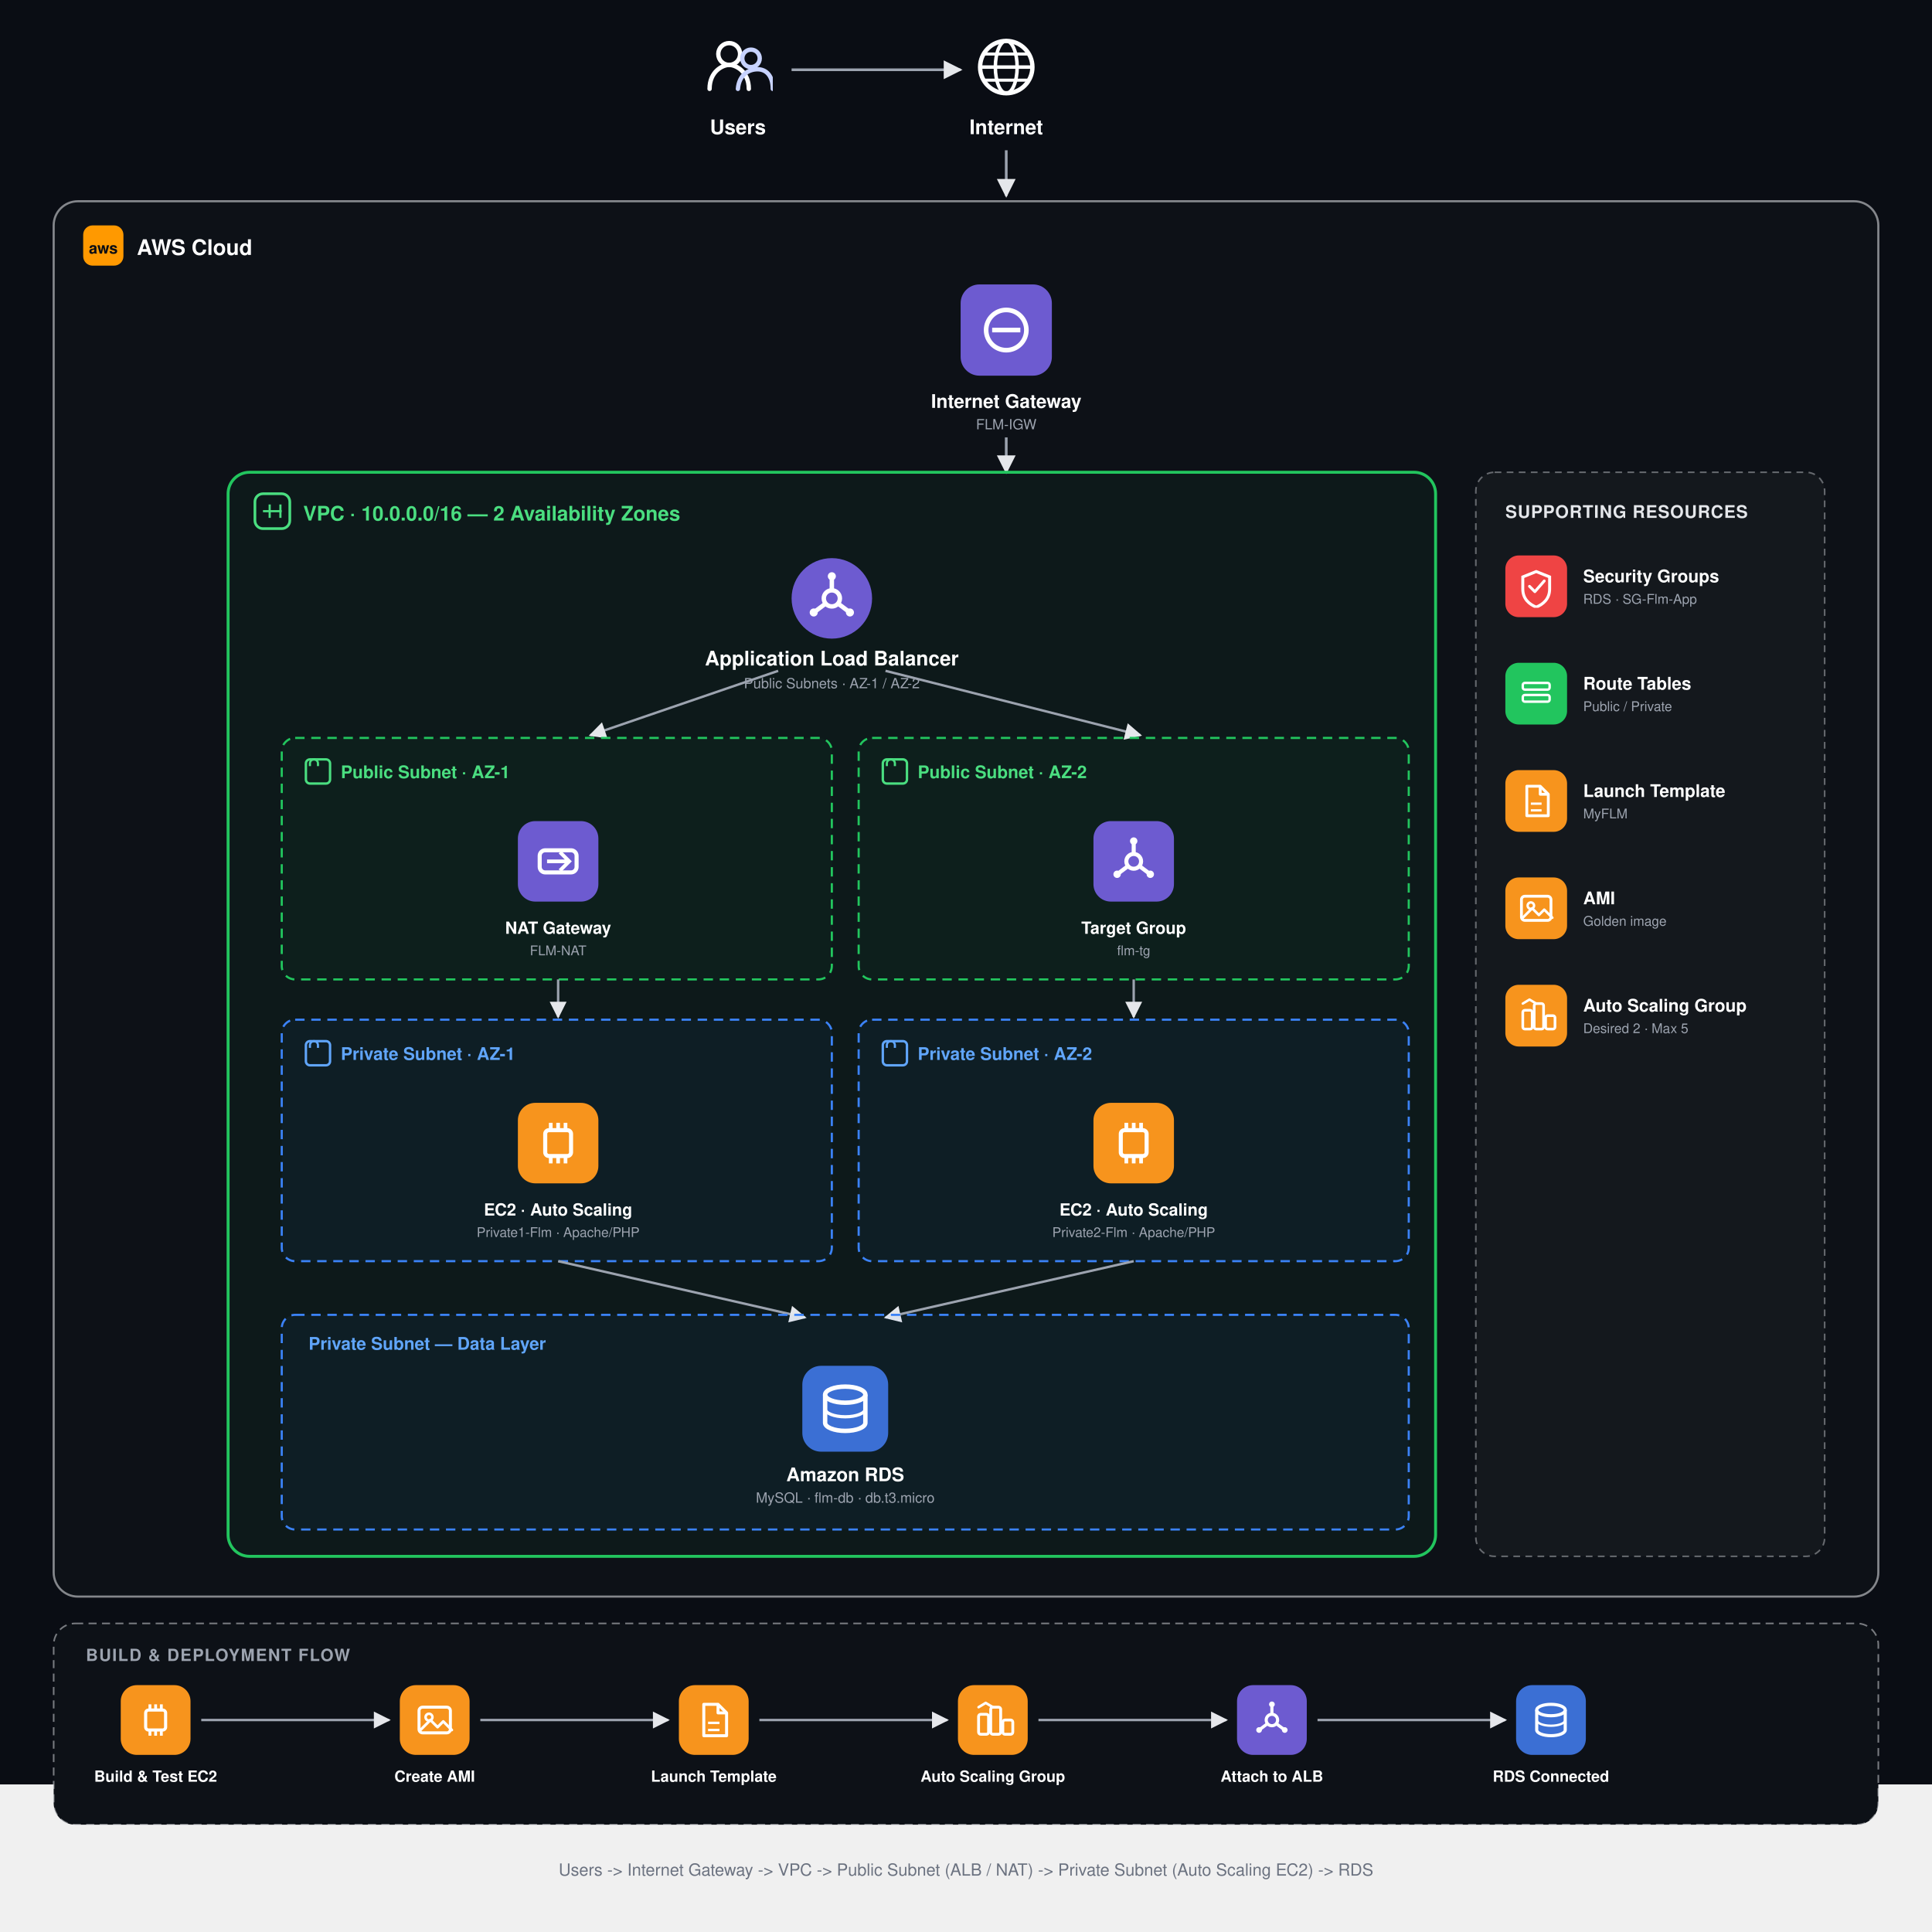
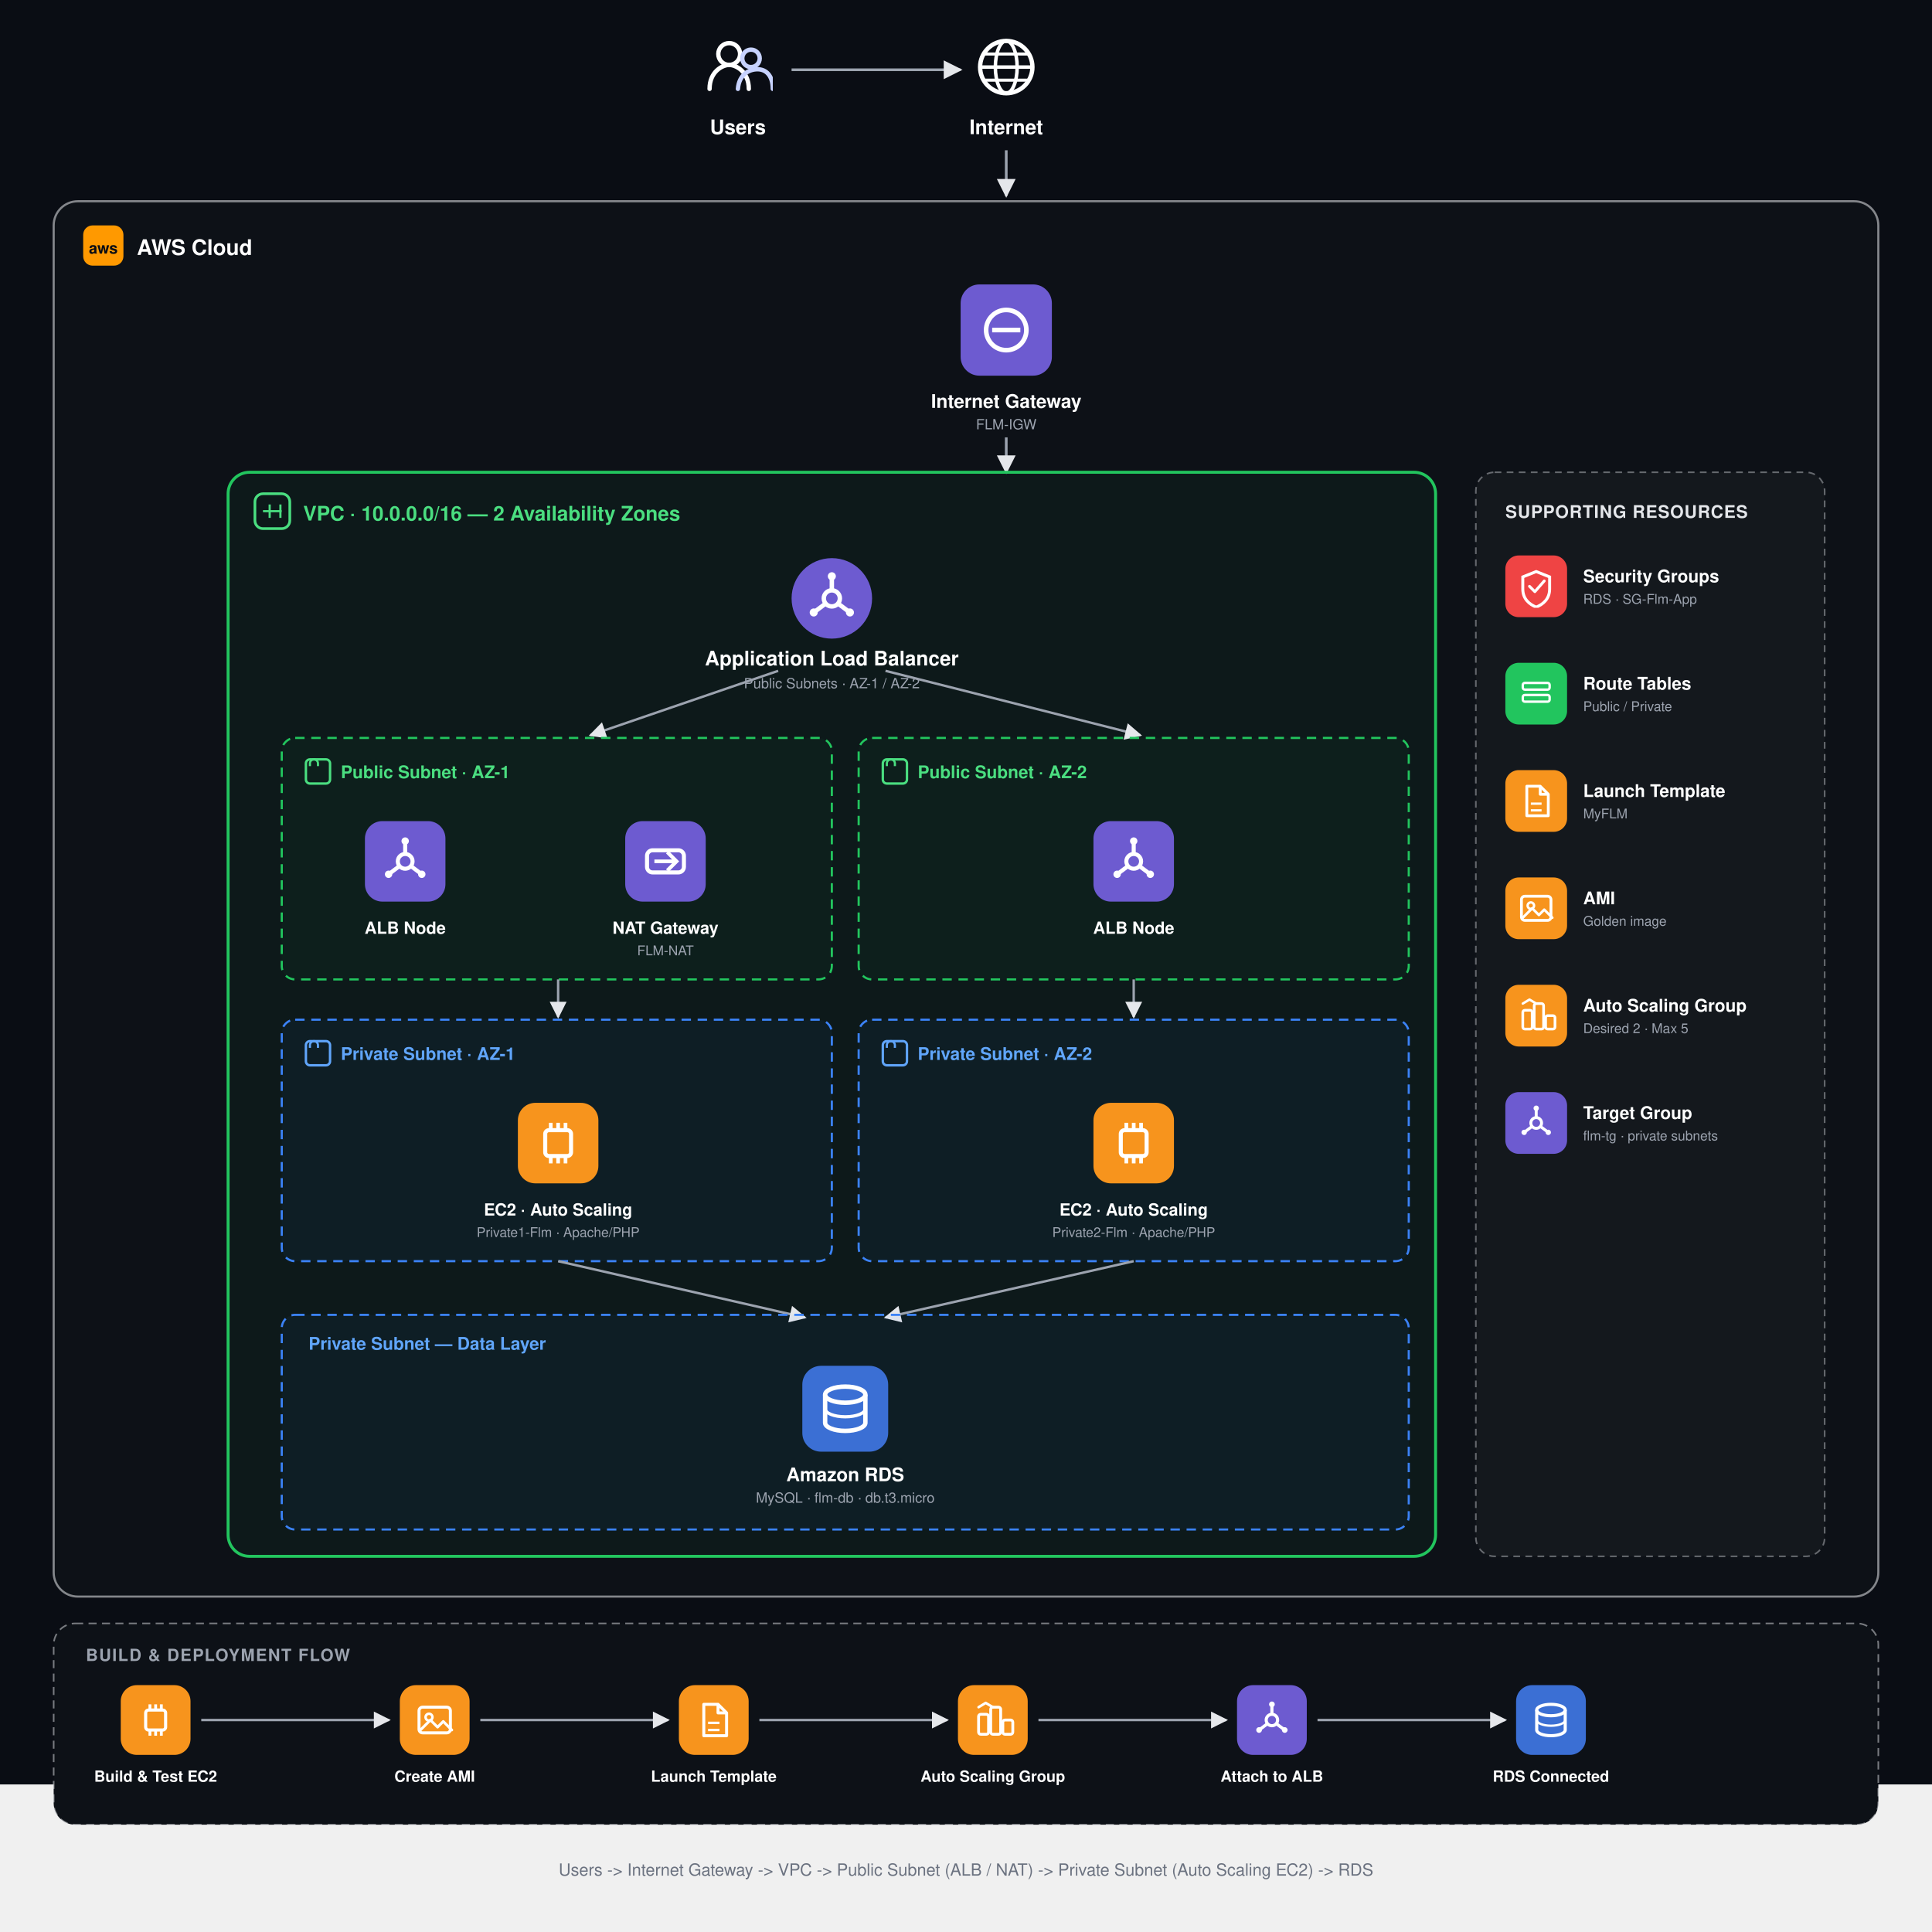
<svg xmlns="http://www.w3.org/2000/svg" viewBox="0 0 1440 1440" font-family="'Segoe UI', Helvetica, Arial, sans-serif">
  <defs>
    <marker id="arrow" viewBox="0 0 10 10" refX="9" refY="5" markerWidth="7" markerHeight="7" orient="auto-start-reverse">
      <path d="M0,0 L10,5 L0,10 z" fill="#e5e7eb" />
    </marker>
    <symbol id="i-users" viewBox="0 0 32 32">
      <circle cx="12" cy="10" r="5" fill="none" stroke="#ffffff" stroke-width="2" />
      <path d="M3,26 c0,-8 6,-11 9,-11 s9,3 9,11" fill="none" stroke="#ffffff" stroke-width="2" stroke-linecap="round" />
      <circle cx="22" cy="12" r="4" fill="none" stroke="#c7d2fe" stroke-width="2" />
      <path d="M16,26 c0.5,-6.5 5,-9 9,-9 s7,3 7,9" fill="none" stroke="#c7d2fe" stroke-width="2" stroke-linecap="round" />
    </symbol>
    <symbol id="i-globe" viewBox="0 0 32 32">
      <circle cx="16" cy="16" r="12" fill="none" stroke="#ffffff" stroke-width="2" />
      <ellipse cx="16" cy="16" rx="5" ry="12" fill="none" stroke="#ffffff" stroke-width="1.6" />
      <line x1="4" y1="16" x2="28" y2="16" stroke="#ffffff" stroke-width="1.6" />
      <path d="M6,10 h20 M6,22 h20" fill="none" stroke="#ffffff" stroke-width="1.4" />
    </symbol>
    <symbol id="i-igw" viewBox="0 0 32 32">
      <circle cx="16" cy="16" r="10" fill="none" stroke="#ffffff" stroke-width="2.3" />
      <line x1="9" y1="16" x2="23" y2="16" stroke="#ffffff" stroke-width="2.3" />
    </symbol>
    <symbol id="i-nat" viewBox="0 0 32 32">
      <rect x="6" y="10" width="20" height="12" rx="3" fill="none" stroke="#ffffff" stroke-width="2.2" />
      <path d="M10,16 h12 m-5,-5 l5,5 l-5,5" fill="none" stroke="#ffffff" stroke-width="2" />
    </symbol>
    <symbol id="i-hub" viewBox="0 0 32 32">
      <circle cx="16" cy="16" r="4" fill="none" stroke="#ffffff" stroke-width="2.2" />
      <line x1="16" y1="12" x2="16" y2="5" stroke="#ffffff" stroke-width="2.2" />
      <line x1="19" y1="18.5" x2="25" y2="23" stroke="#ffffff" stroke-width="2.2" />
      <line x1="13" y1="18.5" x2="7" y2="23" stroke="#ffffff" stroke-width="2.2" />
      <circle cx="16" cy="5" r="2" fill="#ffffff" />
      <circle cx="25" cy="23" r="2" fill="#ffffff" />
      <circle cx="7" cy="23" r="2" fill="#ffffff" />
    </symbol>
    <symbol id="i-chip" viewBox="0 0 32 32">
      <rect x="9" y="9" width="14" height="14" rx="2" fill="none" stroke="#ffffff" stroke-width="2.2" />
      <line x1="12" y1="9" x2="12" y2="5" stroke="#ffffff" stroke-width="2" />
      <line x1="16" y1="9" x2="16" y2="5" stroke="#ffffff" stroke-width="2" />
      <line x1="20" y1="9" x2="20" y2="5" stroke="#ffffff" stroke-width="2" />
      <line x1="12" y1="23" x2="12" y2="27" stroke="#ffffff" stroke-width="2" />
      <line x1="16" y1="23" x2="16" y2="27" stroke="#ffffff" stroke-width="2" />
      <line x1="20" y1="23" x2="20" y2="27" stroke="#ffffff" stroke-width="2" />
    </symbol>
    <symbol id="i-db" viewBox="0 0 32 32">
      <ellipse cx="16" cy="9" rx="10" ry="4" fill="none" stroke="#ffffff" stroke-width="2.2" />
      <path d="M6,9 v14 a10,4 0 0 0 20,0 v-14" fill="none" stroke="#ffffff" stroke-width="2.2" />
      <path d="M6,16 a10,4 0 0 0 20,0" fill="none" stroke="#ffffff" stroke-width="1.6" />
    </symbol>
    <symbol id="i-shield" viewBox="0 0 32 32">
      <path d="M16,5 l10,4 v9 c0,7.5 -5,11.5 -10,13.5 c-5,-2 -10,-6 -10,-13.5 v-9 z" fill="none" stroke="#ffffff" stroke-width="2.2" />
      <path d="M11,16 l4,4 l7,-8" fill="none" stroke="#ffffff" stroke-width="2.1" stroke-linecap="round" stroke-linejoin="round" />
    </symbol>
    <symbol id="i-list" viewBox="0 0 32 32">
      <rect x="6" y="8" width="20" height="5" rx="1.5" fill="none" stroke="#ffffff" stroke-width="1.8" />
      <rect x="6" y="17" width="20" height="5" rx="1.5" fill="none" stroke="#ffffff" stroke-width="1.8" />
    </symbol>
    <symbol id="i-doc" viewBox="0 0 32 32">
      <path d="M9,5 h10 l6,6 v16 h-16 z" fill="none" stroke="#ffffff" stroke-width="2.1" stroke-linejoin="round" />
      <path d="M19,5 v6 h6" fill="none" stroke="#ffffff" stroke-width="2.1" stroke-linejoin="round" />
      <line x1="12" y1="18" x2="20" y2="18" stroke="#ffffff" stroke-width="1.7" />
      <line x1="12" y1="23" x2="20" y2="23" stroke="#ffffff" stroke-width="1.7" />
    </symbol>
    <symbol id="i-image" viewBox="0 0 32 32">
      <rect x="5" y="7" width="22" height="18" rx="2.5" fill="none" stroke="#ffffff" stroke-width="2.1" />
      <circle cx="12" cy="14" r="2.4" fill="none" stroke="#ffffff" stroke-width="1.8" />
      <path d="M6,23 l7,-7 l5,5 l4,-4 l6,6" fill="none" stroke="#ffffff" stroke-width="1.9" stroke-linejoin="round" stroke-linecap="round" />
    </symbol>
    <symbol id="i-scale" viewBox="0 0 32 32">
      <rect x="6" y="12" width="7" height="14" rx="1.5" fill="none" stroke="#ffffff" stroke-width="2" />
      <rect x="14.5" y="7" width="7" height="19" rx="1.5" fill="none" stroke="#ffffff" stroke-width="2" />
      <rect x="23" y="16" width="7" height="10" rx="1.5" fill="none" stroke="#ffffff" stroke-width="2" />
      <path d="M6,4 l5,-3 l5,3" fill="none" stroke="#ffffff" stroke-width="1.8" stroke-linecap="round" stroke-linejoin="round" transform="translate(0,3)" />
    </symbol>
  </defs>
  <rect x="0" y="0" width="1440" height="1330" fill="#0a0d14" />
  <g>
    <use href="#i-users" x="524" y="24" width="52" height="52" />
    <text x="550" y="100" text-anchor="middle" font-size="15" font-weight="600" fill="#ffffff">Users</text>
  </g>
  <line x1="590" y1="52" x2="716" y2="52" stroke="#9ca3af" stroke-width="2" marker-end="url(#arrow)" />
  <g>
    <use href="#i-globe" x="724" y="24" width="52" height="52" />
    <text x="750" y="100" text-anchor="middle" font-size="15" font-weight="600" fill="#ffffff">Internet</text>
  </g>
  <line x1="750" y1="112" x2="750" y2="146" stroke="#9ca3af" stroke-width="2" marker-end="url(#arrow)" />
  <rect x="40" y="150" width="1360" height="1040" rx="18" fill="#0d1117" stroke="#e5e7eb" stroke-width="1.6" stroke-opacity="0.55" />
  <rect x="62" y="168" width="30" height="30" rx="7" fill="#ff9900" />
  <text x="77" y="189" text-anchor="middle" font-size="11.5" font-weight="800" fill="#0a0d14">aws</text>
  <text x="102" y="190" font-size="16" font-weight="700" fill="#ffffff">AWS Cloud</text>
  <g>
    <rect x="716" y="212" width="68" height="68" rx="14" fill="#6d5bd0" />
    <use href="#i-igw" x="726" y="222" width="48" height="48" />
    <text x="750" y="304" text-anchor="middle" font-size="14" font-weight="700" fill="#ffffff">Internet Gateway</text>
    <text x="750" y="320" text-anchor="middle" font-size="10.5" fill="#9ca3af">FLM-IGW</text>
  </g>
  <line x1="750" y1="326" x2="750" y2="352" stroke="#9ca3af" stroke-width="2" marker-end="url(#arrow)" />
  <rect x="170" y="352" width="900" height="808" rx="16" fill="#22c55e" fill-opacity="0.05" stroke="#22c55e" stroke-width="2.2" />
  <g>
    <rect x="190" y="368" width="26" height="26" rx="6" fill="none" stroke="#4ade80" stroke-width="2" />
    <path d="M196,381 h14 m-9,-5 l0,10 m8,-10 l0,10" stroke="#4ade80" stroke-width="1.6" fill="none" />
  </g>
  <text x="226" y="388" font-size="15" font-weight="700" fill="#4ade80">VPC · 10.0.0.0/16 — 2 Availability Zones</text>
  <g>
    <circle cx="620" cy="446" r="30" fill="#6d5bd0" />
    <use href="#i-hub" x="596" y="422" width="48" height="48" />
    <text x="620" y="496" text-anchor="middle" font-size="15" font-weight="700" fill="#ffffff">Application Load Balancer</text>
    <text x="620" y="513" text-anchor="middle" font-size="10.5" fill="#9ca3af">Public Subnets · AZ-1 / AZ-2</text>
  </g>
  <line x1="580" y1="500" x2="440" y2="548" stroke="#9ca3af" stroke-width="1.8" marker-end="url(#arrow)" />
  <line x1="660" y1="500" x2="850" y2="548" stroke="#9ca3af" stroke-width="1.8" marker-end="url(#arrow)" />
  <rect x="210" y="550" width="410" height="180" rx="10" fill="#22c55e" fill-opacity="0.04" stroke="#22c55e" stroke-width="1.6" stroke-dasharray="7 5" />
  <g>
    <rect x="228" y="566" width="18" height="18" rx="3" fill="none" stroke="#4ade80" stroke-width="1.8" />
    <path d="M231,571 v-2 a3,3 0 0 1 6,0 v2" fill="none" stroke="#4ade80" stroke-width="1.6" />
  </g>
  <text x="254" y="580" font-size="13" font-weight="700" fill="#4ade80">Public Subnet · AZ-1</text>
  <g>
-     <rect x="386" y="612" width="60" height="60" rx="13" fill="#6d5bd0" />
-     <use href="#i-nat" x="394" y="620" width="44" height="44" />
-     <text x="416" y="696" text-anchor="middle" font-size="12.5" font-weight="700" fill="#ffffff">NAT Gateway</text>
-     <text x="416" y="712" text-anchor="middle" font-size="10" fill="#9ca3af">FLM-NAT</text>
+     <rect x="272" y="612" width="60" height="60" rx="13" fill="#6d5bd0" />
+     <use href="#i-hub" x="280" y="620" width="44" height="44" />
+     <text x="302" y="696" text-anchor="middle" font-size="12.5" font-weight="700" fill="#ffffff">ALB Node</text>
+   </g>
+   <g>
+     <rect x="466" y="612" width="60" height="60" rx="13" fill="#6d5bd0" />
+     <use href="#i-nat" x="474" y="620" width="44" height="44" />
+     <text x="496" y="696" text-anchor="middle" font-size="12.5" font-weight="700" fill="#ffffff">NAT Gateway</text>
+     <text x="496" y="712" text-anchor="middle" font-size="10" fill="#9ca3af">FLM-NAT</text>
  </g>
  <rect x="640" y="550" width="410" height="180" rx="10" fill="#22c55e" fill-opacity="0.04" stroke="#22c55e" stroke-width="1.6" stroke-dasharray="7 5" />
  <g>
    <rect x="658" y="566" width="18" height="18" rx="3" fill="none" stroke="#4ade80" stroke-width="1.8" />
    <path d="M661,571 v-2 a3,3 0 0 1 6,0 v2" fill="none" stroke="#4ade80" stroke-width="1.6" />
  </g>
  <text x="684" y="580" font-size="13" font-weight="700" fill="#4ade80">Public Subnet · AZ-2</text>
  <g>
    <rect x="815" y="612" width="60" height="60" rx="13" fill="#6d5bd0" />
    <use href="#i-hub" x="823" y="620" width="44" height="44" />
-     <text x="845" y="696" text-anchor="middle" font-size="12.5" font-weight="700" fill="#ffffff">Target Group</text>
-     <text x="845" y="712" text-anchor="middle" font-size="10" fill="#9ca3af">flm-tg</text>
+     <text x="845" y="696" text-anchor="middle" font-size="12.5" font-weight="700" fill="#ffffff">ALB Node</text>
  </g>
  <line x1="416" y1="730" x2="416" y2="758" stroke="#9ca3af" stroke-width="1.8" marker-end="url(#arrow)" />
  <line x1="845" y1="730" x2="845" y2="758" stroke="#9ca3af" stroke-width="1.8" marker-end="url(#arrow)" />
  <rect x="210" y="760" width="410" height="180" rx="10" fill="#3b82f6" fill-opacity="0.05" stroke="#3b82f6" stroke-width="1.6" stroke-dasharray="7 5" />
  <g>
    <rect x="228" y="776" width="18" height="18" rx="3" fill="none" stroke="#60a5fa" stroke-width="1.8" />
    <path d="M231,781 v-2 a3,3 0 0 1 6,0 v2" fill="none" stroke="#60a5fa" stroke-width="1.6" />
  </g>
  <text x="254" y="790" font-size="13" font-weight="700" fill="#60a5fa">Private Subnet · AZ-1</text>
  <g>
    <rect x="386" y="822" width="60" height="60" rx="13" fill="#f7941d" />
    <use href="#i-chip" x="394" y="830" width="44" height="44" />
    <text x="416" y="906" text-anchor="middle" font-size="12.5" font-weight="700" fill="#ffffff">EC2 · Auto Scaling</text>
    <text x="416" y="922" text-anchor="middle" font-size="10" fill="#9ca3af">Private1-Flm · Apache/PHP</text>
  </g>
  <rect x="640" y="760" width="410" height="180" rx="10" fill="#3b82f6" fill-opacity="0.05" stroke="#3b82f6" stroke-width="1.6" stroke-dasharray="7 5" />
  <g>
    <rect x="658" y="776" width="18" height="18" rx="3" fill="none" stroke="#60a5fa" stroke-width="1.8" />
    <path d="M661,781 v-2 a3,3 0 0 1 6,0 v2" fill="none" stroke="#60a5fa" stroke-width="1.6" />
  </g>
  <text x="684" y="790" font-size="13" font-weight="700" fill="#60a5fa">Private Subnet · AZ-2</text>
  <g>
    <rect x="815" y="822" width="60" height="60" rx="13" fill="#f7941d" />
    <use href="#i-chip" x="823" y="830" width="44" height="44" />
    <text x="845" y="906" text-anchor="middle" font-size="12.5" font-weight="700" fill="#ffffff">EC2 · Auto Scaling</text>
    <text x="845" y="922" text-anchor="middle" font-size="10" fill="#9ca3af">Private2-Flm · Apache/PHP</text>
  </g>
  <line x1="416" y1="940" x2="600" y2="982" stroke="#9ca3af" stroke-width="1.8" marker-end="url(#arrow)" />
  <line x1="845" y1="940" x2="660" y2="982" stroke="#9ca3af" stroke-width="1.8" marker-end="url(#arrow)" />
  <rect x="210" y="980" width="840" height="160" rx="10" fill="#3b82f6" fill-opacity="0.05" stroke="#3b82f6" stroke-width="1.6" stroke-dasharray="7 5" />
  <text x="230" y="1006" font-size="13" font-weight="700" fill="#60a5fa">Private Subnet — Data Layer</text>
  <g>
    <rect x="598" y="1018" width="64" height="64" rx="14" fill="#3b6fd4" />
    <use href="#i-db" x="606" y="1026" width="48" height="48" />
    <text x="630" y="1104" text-anchor="middle" font-size="14" font-weight="700" fill="#ffffff">Amazon RDS</text>
    <text x="630" y="1120" text-anchor="middle" font-size="10.5" fill="#9ca3af">MySQL · flm-db · db.t3.micro</text>
  </g>
  <rect x="1100" y="352" width="260" height="808" rx="14" fill="#ffffff" fill-opacity="0.03" stroke="#e5e7eb" stroke-width="1.2" stroke-dasharray="5 4" stroke-opacity="0.4" />
  <text x="1122" y="386" font-size="13" font-weight="700" fill="#e5e7eb" letter-spacing="0.5">SUPPORTING RESOURCES</text>
  <g>
    <rect x="1122" y="414" width="46" height="46" rx="10" fill="#ef4444" />
    <use href="#i-shield" x="1129" y="421" width="32" height="32" />
    <text x="1180" y="434" font-size="13" font-weight="700" fill="#ffffff">Security Groups</text>
    <text x="1180" y="450" font-size="10" fill="#9ca3af">RDS · SG-Flm-App</text>
  </g>
  <g>
    <rect x="1122" y="494" width="46" height="46" rx="10" fill="#22c55e" />
    <use href="#i-list" x="1129" y="501" width="32" height="32" />
    <text x="1180" y="514" font-size="13" font-weight="700" fill="#ffffff">Route Tables</text>
    <text x="1180" y="530" font-size="10" fill="#9ca3af">Public / Private</text>
  </g>
  <g>
    <rect x="1122" y="574" width="46" height="46" rx="10" fill="#f7941d" />
    <use href="#i-doc" x="1129" y="581" width="32" height="32" />
    <text x="1180" y="594" font-size="13" font-weight="700" fill="#ffffff">Launch Template</text>
    <text x="1180" y="610" font-size="10" fill="#9ca3af">MyFLM</text>
  </g>
  <g>
    <rect x="1122" y="654" width="46" height="46" rx="10" fill="#f7941d" />
    <use href="#i-image" x="1129" y="661" width="32" height="32" />
    <text x="1180" y="674" font-size="13" font-weight="700" fill="#ffffff">AMI</text>
    <text x="1180" y="690" font-size="10" fill="#9ca3af">Golden image</text>
  </g>
  <g>
    <rect x="1122" y="734" width="46" height="46" rx="10" fill="#f7941d" />
    <use href="#i-scale" x="1129" y="741" width="32" height="32" />
    <text x="1180" y="754" font-size="13" font-weight="700" fill="#ffffff">Auto Scaling Group</text>
    <text x="1180" y="770" font-size="10" fill="#9ca3af">Desired 2 · Max 5</text>
  </g>
+   <g>
+     <rect x="1122" y="814" width="46" height="46" rx="10" fill="#6d5bd0" />
+     <use href="#i-hub" x="1129" y="821" width="32" height="32" />
+     <text x="1180" y="834" font-size="13" font-weight="700" fill="#ffffff">Target Group</text>
+     <text x="1180" y="850" font-size="10" fill="#9ca3af">flm-tg · private subnets</text>
+   </g>
  <rect x="40" y="1210" width="1360" height="150" rx="16" fill="#0d1117" stroke="#e5e7eb" stroke-width="1.2" stroke-dasharray="6 4" stroke-opacity="0.5" />
  <text x="64" y="1238" font-size="12.5" font-weight="700" fill="#9ca3af" letter-spacing="0.8">BUILD &amp; DEPLOYMENT FLOW</text>
  <g>
    <rect x="90" y="1256" width="52" height="52" rx="12" fill="#f7941d" />
    <use href="#i-chip" x="99" y="1265" width="34" height="34" />
    <text x="116" y="1328" text-anchor="middle" font-size="11.5" font-weight="600" fill="#ffffff">Build &amp; Test EC2</text>
  </g>
  <line x1="150" y1="1282" x2="290" y2="1282" stroke="#9ca3af" stroke-width="1.8" marker-end="url(#arrow)" />
  <g>
    <rect x="298" y="1256" width="52" height="52" rx="12" fill="#f7941d" />
    <use href="#i-image" x="307" y="1265" width="34" height="34" />
    <text x="324" y="1328" text-anchor="middle" font-size="11.5" font-weight="600" fill="#ffffff">Create AMI</text>
  </g>
  <line x1="358" y1="1282" x2="498" y2="1282" stroke="#9ca3af" stroke-width="1.8" marker-end="url(#arrow)" />
  <g>
    <rect x="506" y="1256" width="52" height="52" rx="12" fill="#f7941d" />
    <use href="#i-doc" x="515" y="1265" width="34" height="34" />
    <text x="532" y="1328" text-anchor="middle" font-size="11.5" font-weight="600" fill="#ffffff">Launch Template</text>
  </g>
  <line x1="566" y1="1282" x2="706" y2="1282" stroke="#9ca3af" stroke-width="1.8" marker-end="url(#arrow)" />
  <g>
    <rect x="714" y="1256" width="52" height="52" rx="12" fill="#f7941d" />
    <use href="#i-scale" x="723" y="1265" width="34" height="34" />
    <text x="740" y="1328" text-anchor="middle" font-size="11.5" font-weight="600" fill="#ffffff">Auto Scaling Group</text>
  </g>
  <line x1="774" y1="1282" x2="914" y2="1282" stroke="#9ca3af" stroke-width="1.8" marker-end="url(#arrow)" />
  <g>
    <rect x="922" y="1256" width="52" height="52" rx="12" fill="#6d5bd0" />
    <use href="#i-hub" x="931" y="1265" width="34" height="34" />
    <text x="948" y="1328" text-anchor="middle" font-size="11.5" font-weight="600" fill="#ffffff">Attach to ALB</text>
  </g>
  <line x1="982" y1="1282" x2="1122" y2="1282" stroke="#9ca3af" stroke-width="1.8" marker-end="url(#arrow)" />
  <g>
    <rect x="1130" y="1256" width="52" height="52" rx="12" fill="#3b6fd4" />
    <use href="#i-db" x="1139" y="1265" width="34" height="34" />
    <text x="1156" y="1328" text-anchor="middle" font-size="11.5" font-weight="600" fill="#ffffff">RDS Connected</text>
  </g>
  <text x="720" y="1398" text-anchor="middle" font-size="12.5" fill="#6b7280">Users -&gt; Internet Gateway -&gt; VPC -&gt; Public Subnet (ALB / NAT) -&gt; Private Subnet (Auto Scaling EC2) -&gt; RDS</text>
</svg>
